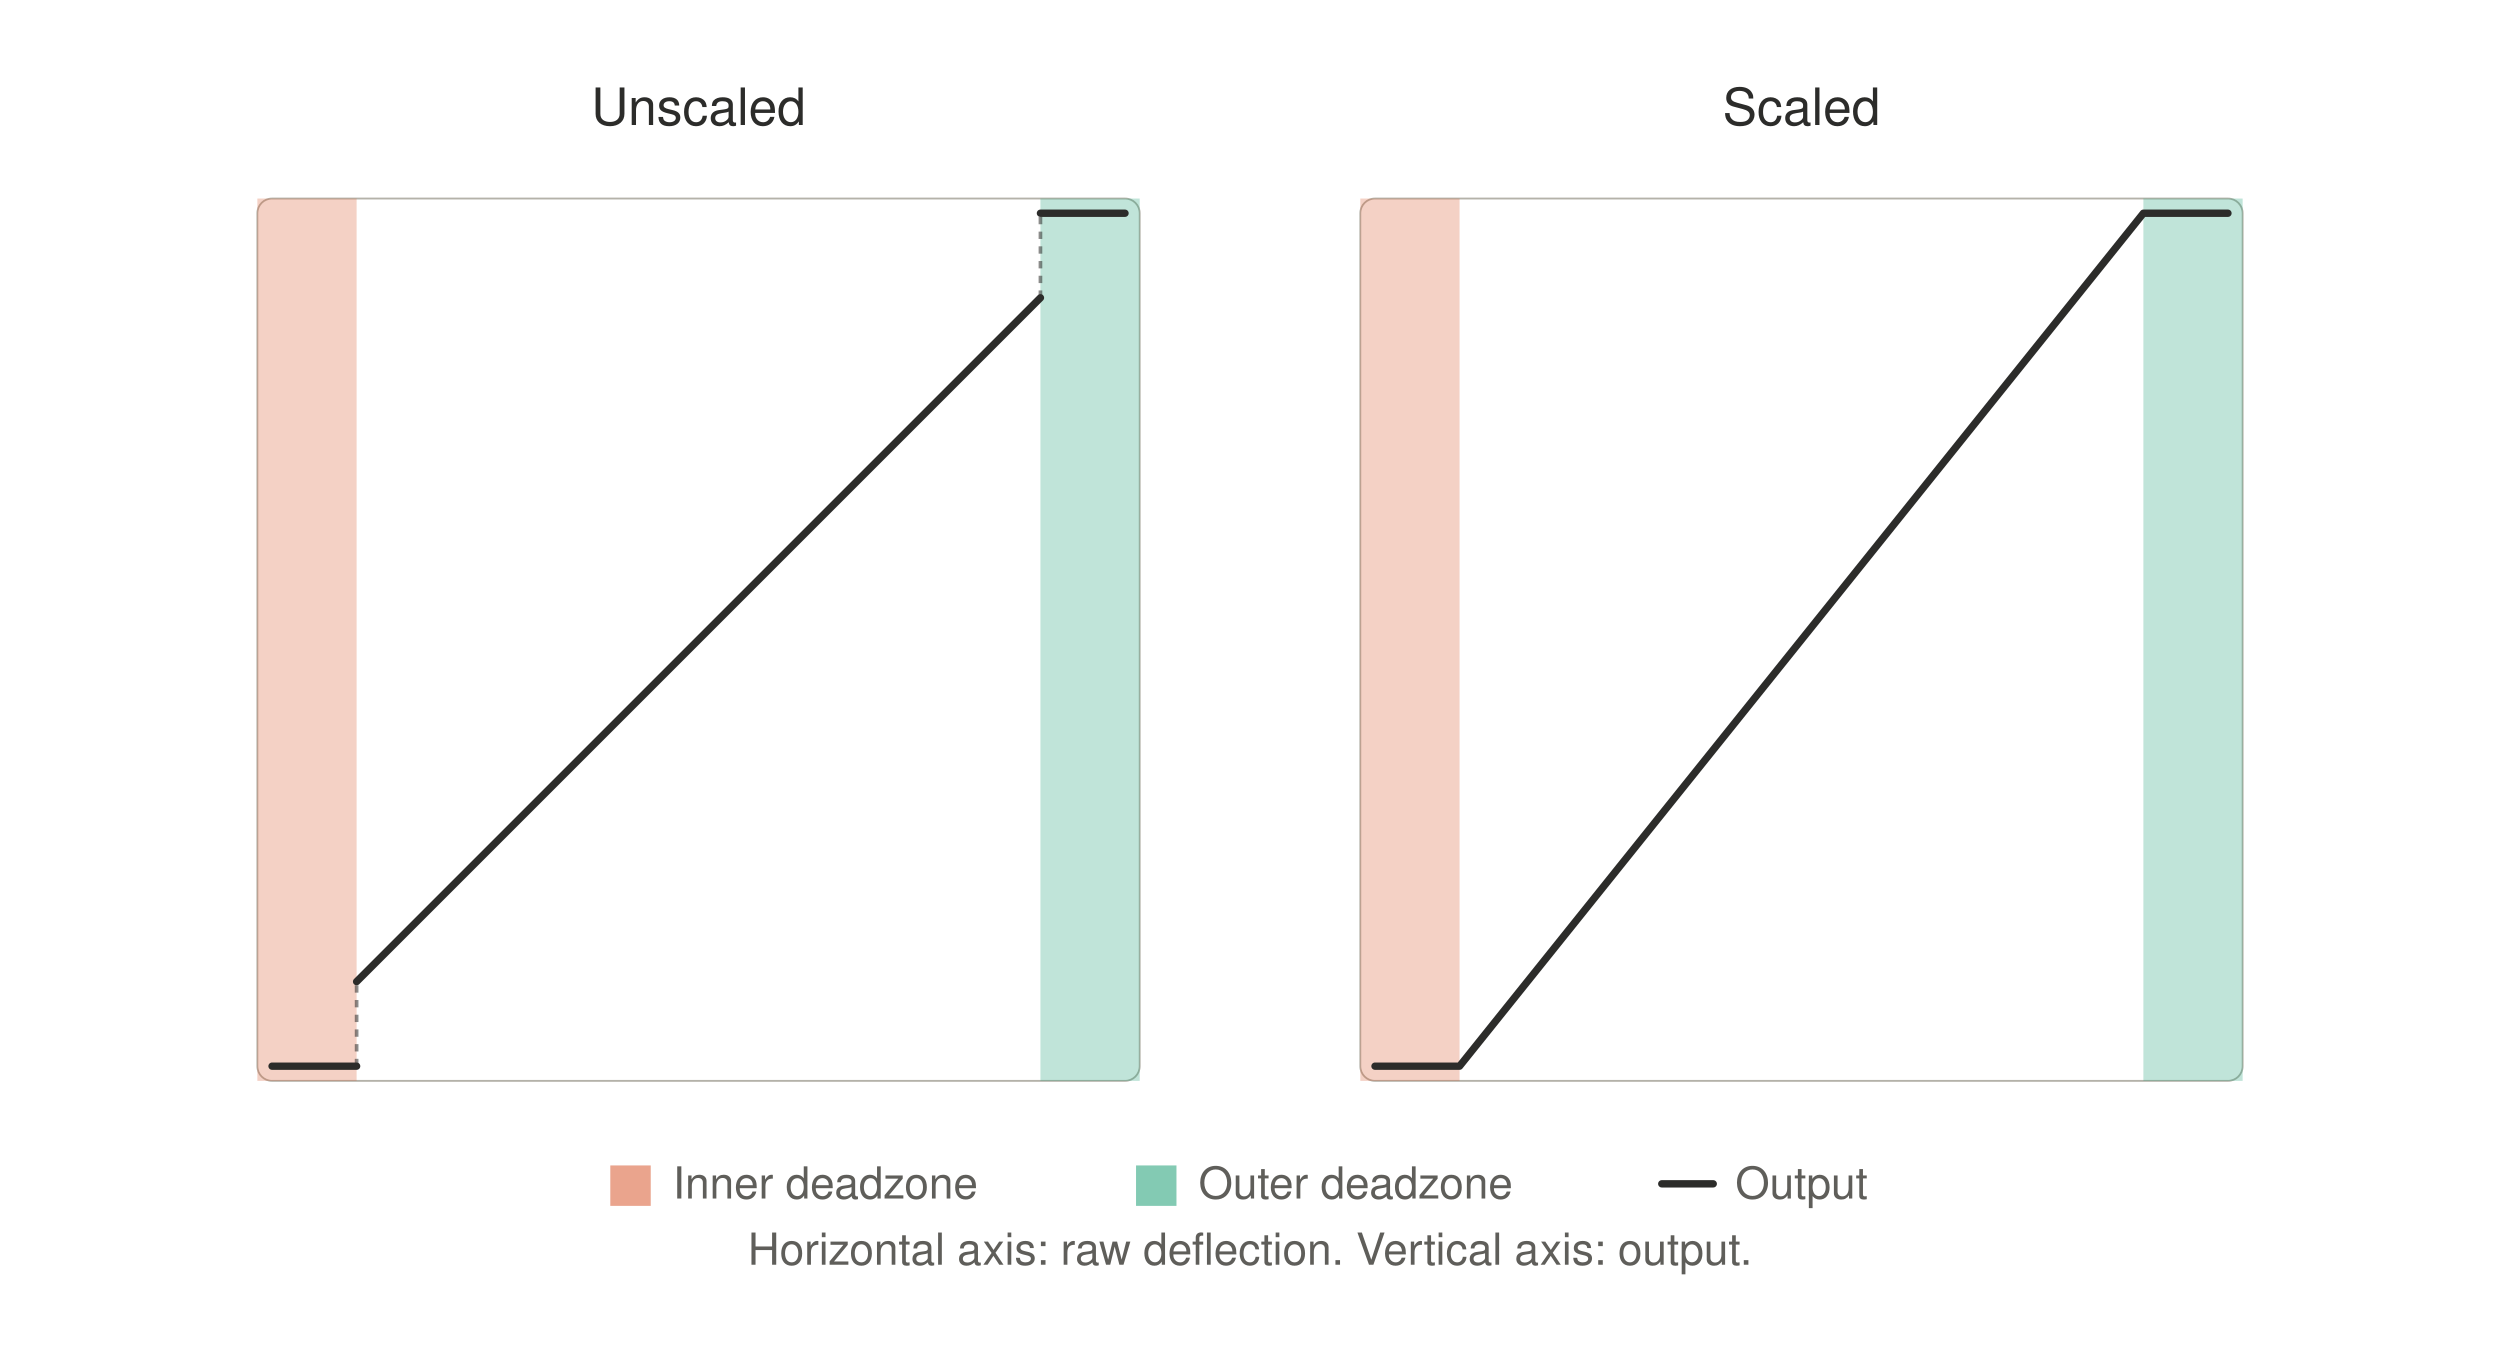
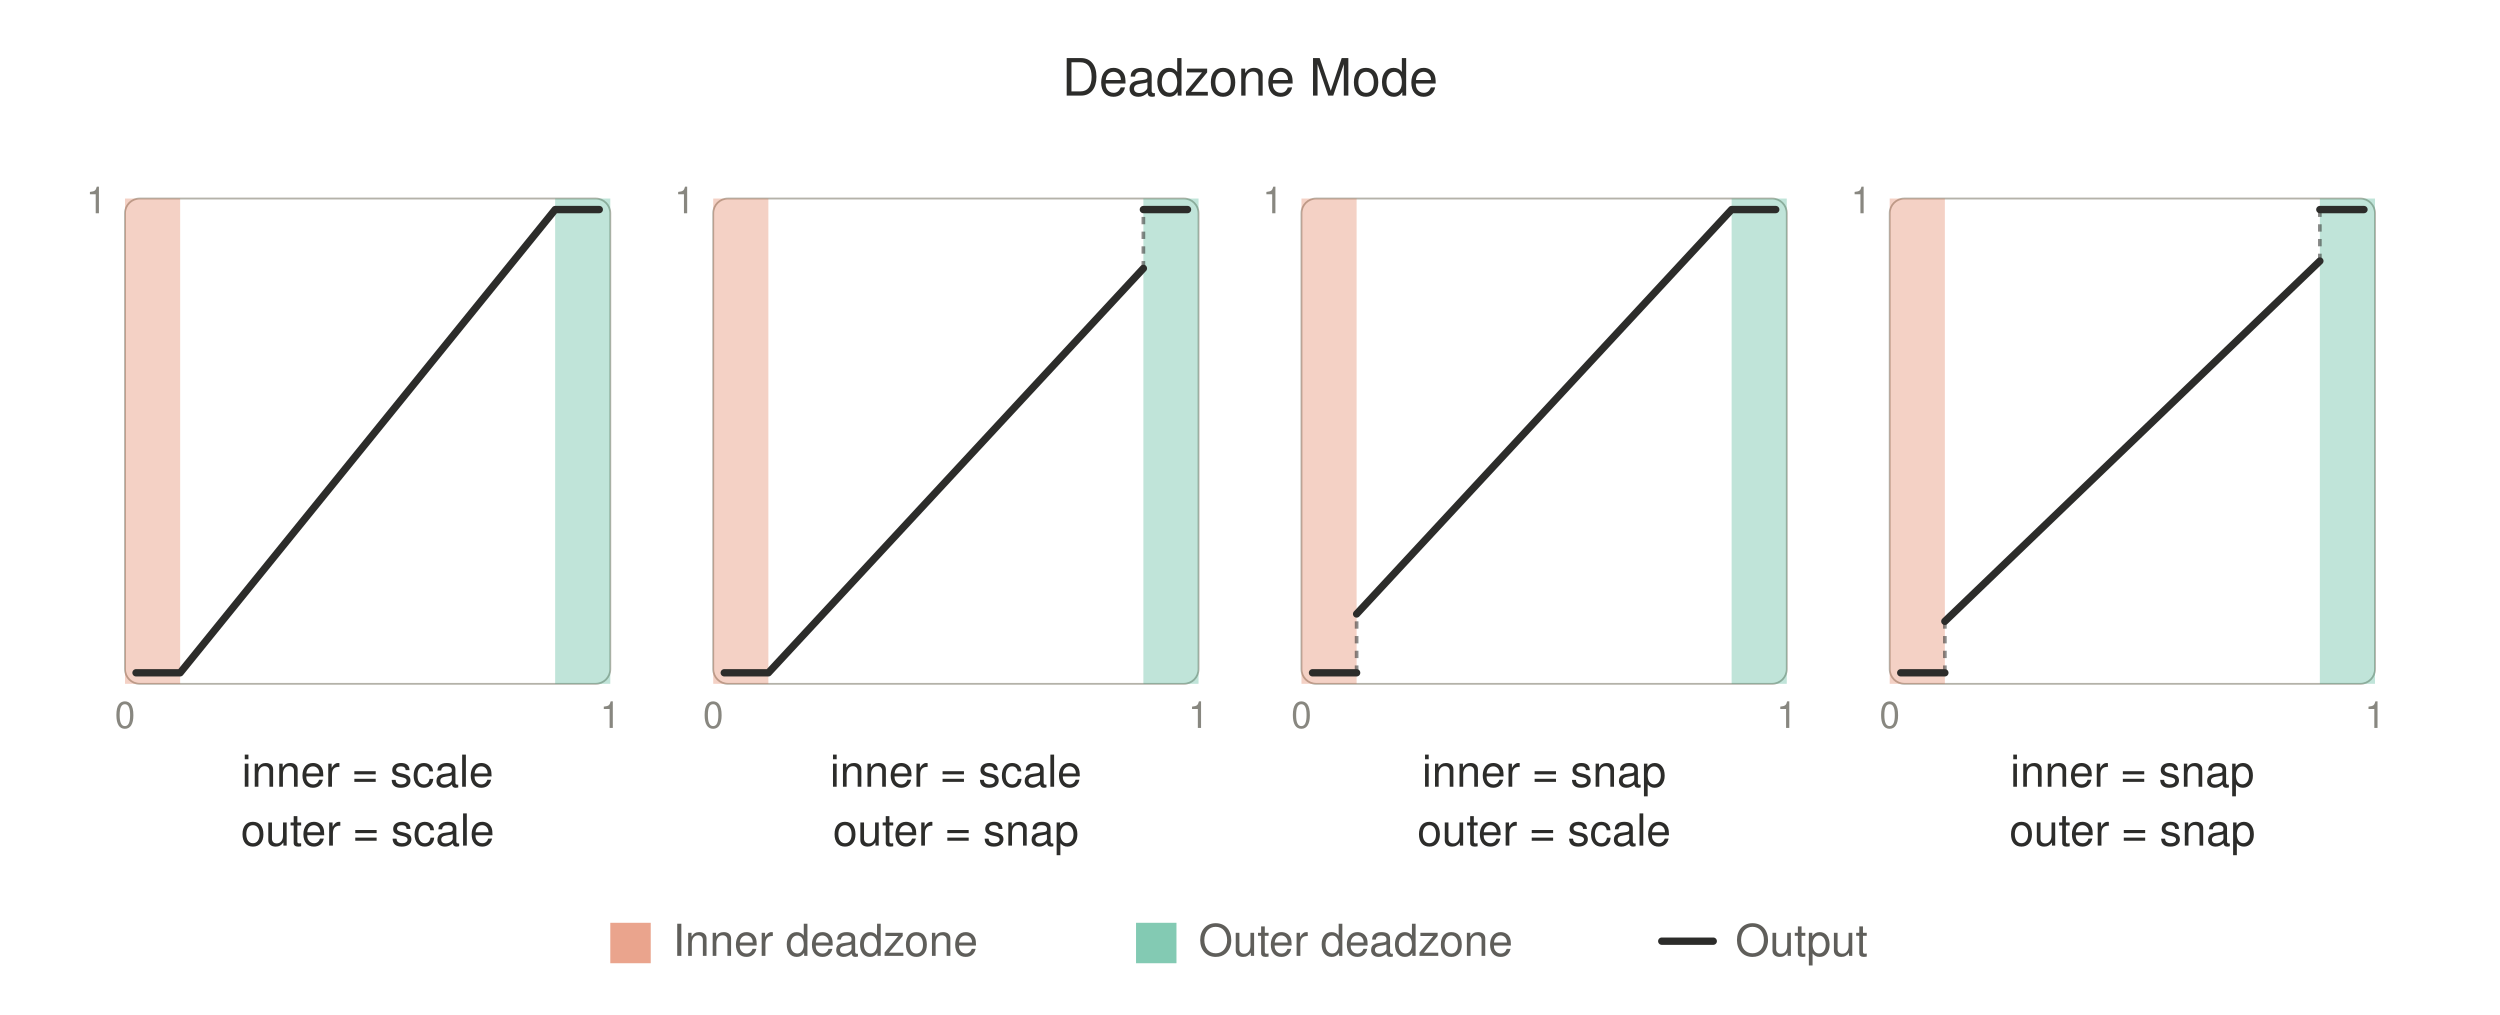
- <svg xmlns="http://www.w3.org/2000/svg" width="680" height="368" viewBox="0 0 680 368" role="img" aria-label="Unscaled and scaled deadzone response curves">
+ <svg xmlns="http://www.w3.org/2000/svg" width="680" height="276" viewBox="0 0 680 276" role="img" aria-label="Deadzone response curves for every pairing of inner and outer mode">
  <style>
  text { font-family: -apple-system, BlinkMacSystemFont, "Segoe UI", Helvetica, Arial, sans-serif; }
  .title { font-size: 14px; font-weight: 500; fill: #2C2C2A; }
+   .caption { font-size: 12px; font-weight: 500; fill: #2C2C2A; }
  .label { font-size: 12px; font-weight: 400; fill: #5F5E5A; }
  .panel { fill: none; stroke: #B4B2A9; stroke-width: 0.5; }
  .inner { fill: #D85A30; opacity: 0.28; }
  .outer { fill: #1D9E75; opacity: 0.28; }
  .key-i { fill: #D85A30; opacity: 0.55; }
  .key-o { fill: #1D9E75; opacity: 0.55; }
  .curve { fill: none; stroke: #2C2C2A; stroke-width: 2; stroke-linecap: round; stroke-linejoin: round; }
  .riser { fill: none; stroke: #2C2C2A; stroke-width: 1; stroke-dasharray: 2 2; opacity: 0.55; }
+   .tick  { font-size: 10px; font-weight: 400; fill: #888780; }
</style>
-   <text class="title" x="190" y="34" text-anchor="middle">Unscaled</text>
-   <text class="title" x="490" y="34" text-anchor="middle">Scaled</text>
-   <rect class="panel" x="70" y="54" width="240" height="240" rx="4" />
-   <rect class="inner" x="70" y="54" width="27" height="240" />
-   <rect class="outer" x="283" y="54" width="27" height="240" />
-   <path class="curve" d="M74 290 H97" />
-   <path class="riser" d="M97 290 V267" />
-   <path class="curve" d="M97 267 L283 81" />
-   <path class="riser" d="M283 81 V58" />
-   <path class="curve" d="M283 58 H306" />
-   <rect class="panel" x="370" y="54" width="240" height="240" rx="4" />
-   <rect class="inner" x="370" y="54" width="27" height="240" />
-   <rect class="outer" x="583" y="54" width="27" height="240" />
-   <path class="curve" d="M374 290 H397 L583 58 H606" />
-   <rect class="key-i" x="166" y="317" width="11" height="11" />
-   <text class="label" x="183" y="326">Inner deadzone</text>
-   <rect class="key-o" x="309" y="317" width="11" height="11" />
-   <text class="label" x="326" y="326">Outer deadzone</text>
-   <line x1="452" y1="322" x2="466" y2="322" stroke="#2C2C2A" stroke-width="2" stroke-linecap="round" />
-   <text class="label" x="472" y="326">Output</text>
-   <text class="label" x="340" y="344" text-anchor="middle">Horizontal axis: raw deflection. Vertical axis: output.</text>
+   <text class="title" x="340" y="26" text-anchor="middle">Deadzone Mode</text>
+   <rect class="panel" x="34" y="54" width="132" height="132" rx="4" />
+   <rect class="inner" x="34" y="54" width="15" height="132" />
+   <rect class="outer" x="151" y="54" width="15" height="132" />
+   <path class="curve" d="M37 183 H49 L151 57 H163" />
+   <text class="tick" x="29" y="58" text-anchor="end">1</text>
+   <text class="tick" x="34" y="198" text-anchor="middle">0</text>
+   <text class="tick" x="166" y="198" text-anchor="middle">1</text>
+   <text class="caption" x="100" y="214" text-anchor="middle">inner = scale</text>
+   <text class="caption" x="100" y="230" text-anchor="middle">outer = scale</text>
+   <rect class="panel" x="194" y="54" width="132" height="132" rx="4" />
+   <rect class="inner" x="194" y="54" width="15" height="132" />
+   <rect class="outer" x="311" y="54" width="15" height="132" />
+   <path class="curve" d="M197 183 H209 L311 73" />
+   <path class="riser" d="M311 73 V57" />
+   <path class="curve" d="M311 57 H323" />
+   <text class="tick" x="189" y="58" text-anchor="end">1</text>
+   <text class="tick" x="194" y="198" text-anchor="middle">0</text>
+   <text class="tick" x="326" y="198" text-anchor="middle">1</text>
+   <text class="caption" x="260" y="214" text-anchor="middle">inner = scale</text>
+   <text class="caption" x="260" y="230" text-anchor="middle">outer = snap</text>
+   <rect class="panel" x="354" y="54" width="132" height="132" rx="4" />
+   <rect class="inner" x="354" y="54" width="15" height="132" />
+   <rect class="outer" x="471" y="54" width="15" height="132" />
+   <path class="curve" d="M357 183 H369" />
+   <path class="riser" d="M369 183 V167" />
+   <path class="curve" d="M369 167 L471 57 H483" />
+   <text class="tick" x="349" y="58" text-anchor="end">1</text>
+   <text class="tick" x="354" y="198" text-anchor="middle">0</text>
+   <text class="tick" x="486" y="198" text-anchor="middle">1</text>
+   <text class="caption" x="420" y="214" text-anchor="middle">inner = snap</text>
+   <text class="caption" x="420" y="230" text-anchor="middle">outer = scale</text>
+   <rect class="panel" x="514" y="54" width="132" height="132" rx="4" />
+   <rect class="inner" x="514" y="54" width="15" height="132" />
+   <rect class="outer" x="631" y="54" width="15" height="132" />
+   <path class="curve" d="M517 183 H529" />
+   <path class="riser" d="M529 183 V169" />
+   <path class="curve" d="M529 169 L631 71" />
+   <path class="riser" d="M631 71 V57" />
+   <path class="curve" d="M631 57 H643" />
+   <text class="tick" x="509" y="58" text-anchor="end">1</text>
+   <text class="tick" x="514" y="198" text-anchor="middle">0</text>
+   <text class="tick" x="646" y="198" text-anchor="middle">1</text>
+   <text class="caption" x="580" y="214" text-anchor="middle">inner = snap</text>
+   <text class="caption" x="580" y="230" text-anchor="middle">outer = snap</text>
+   <rect class="key-i" x="166" y="251" width="11" height="11" />
+   <text class="label" x="183" y="260">Inner deadzone</text>
+   <rect class="key-o" x="309" y="251" width="11" height="11" />
+   <text class="label" x="326" y="260">Outer deadzone</text>
+   <line x1="452" y1="256" x2="466" y2="256" stroke="#2C2C2A" stroke-width="2" stroke-linecap="round" />
+   <text class="label" x="472" y="260">Output</text>
</svg>
